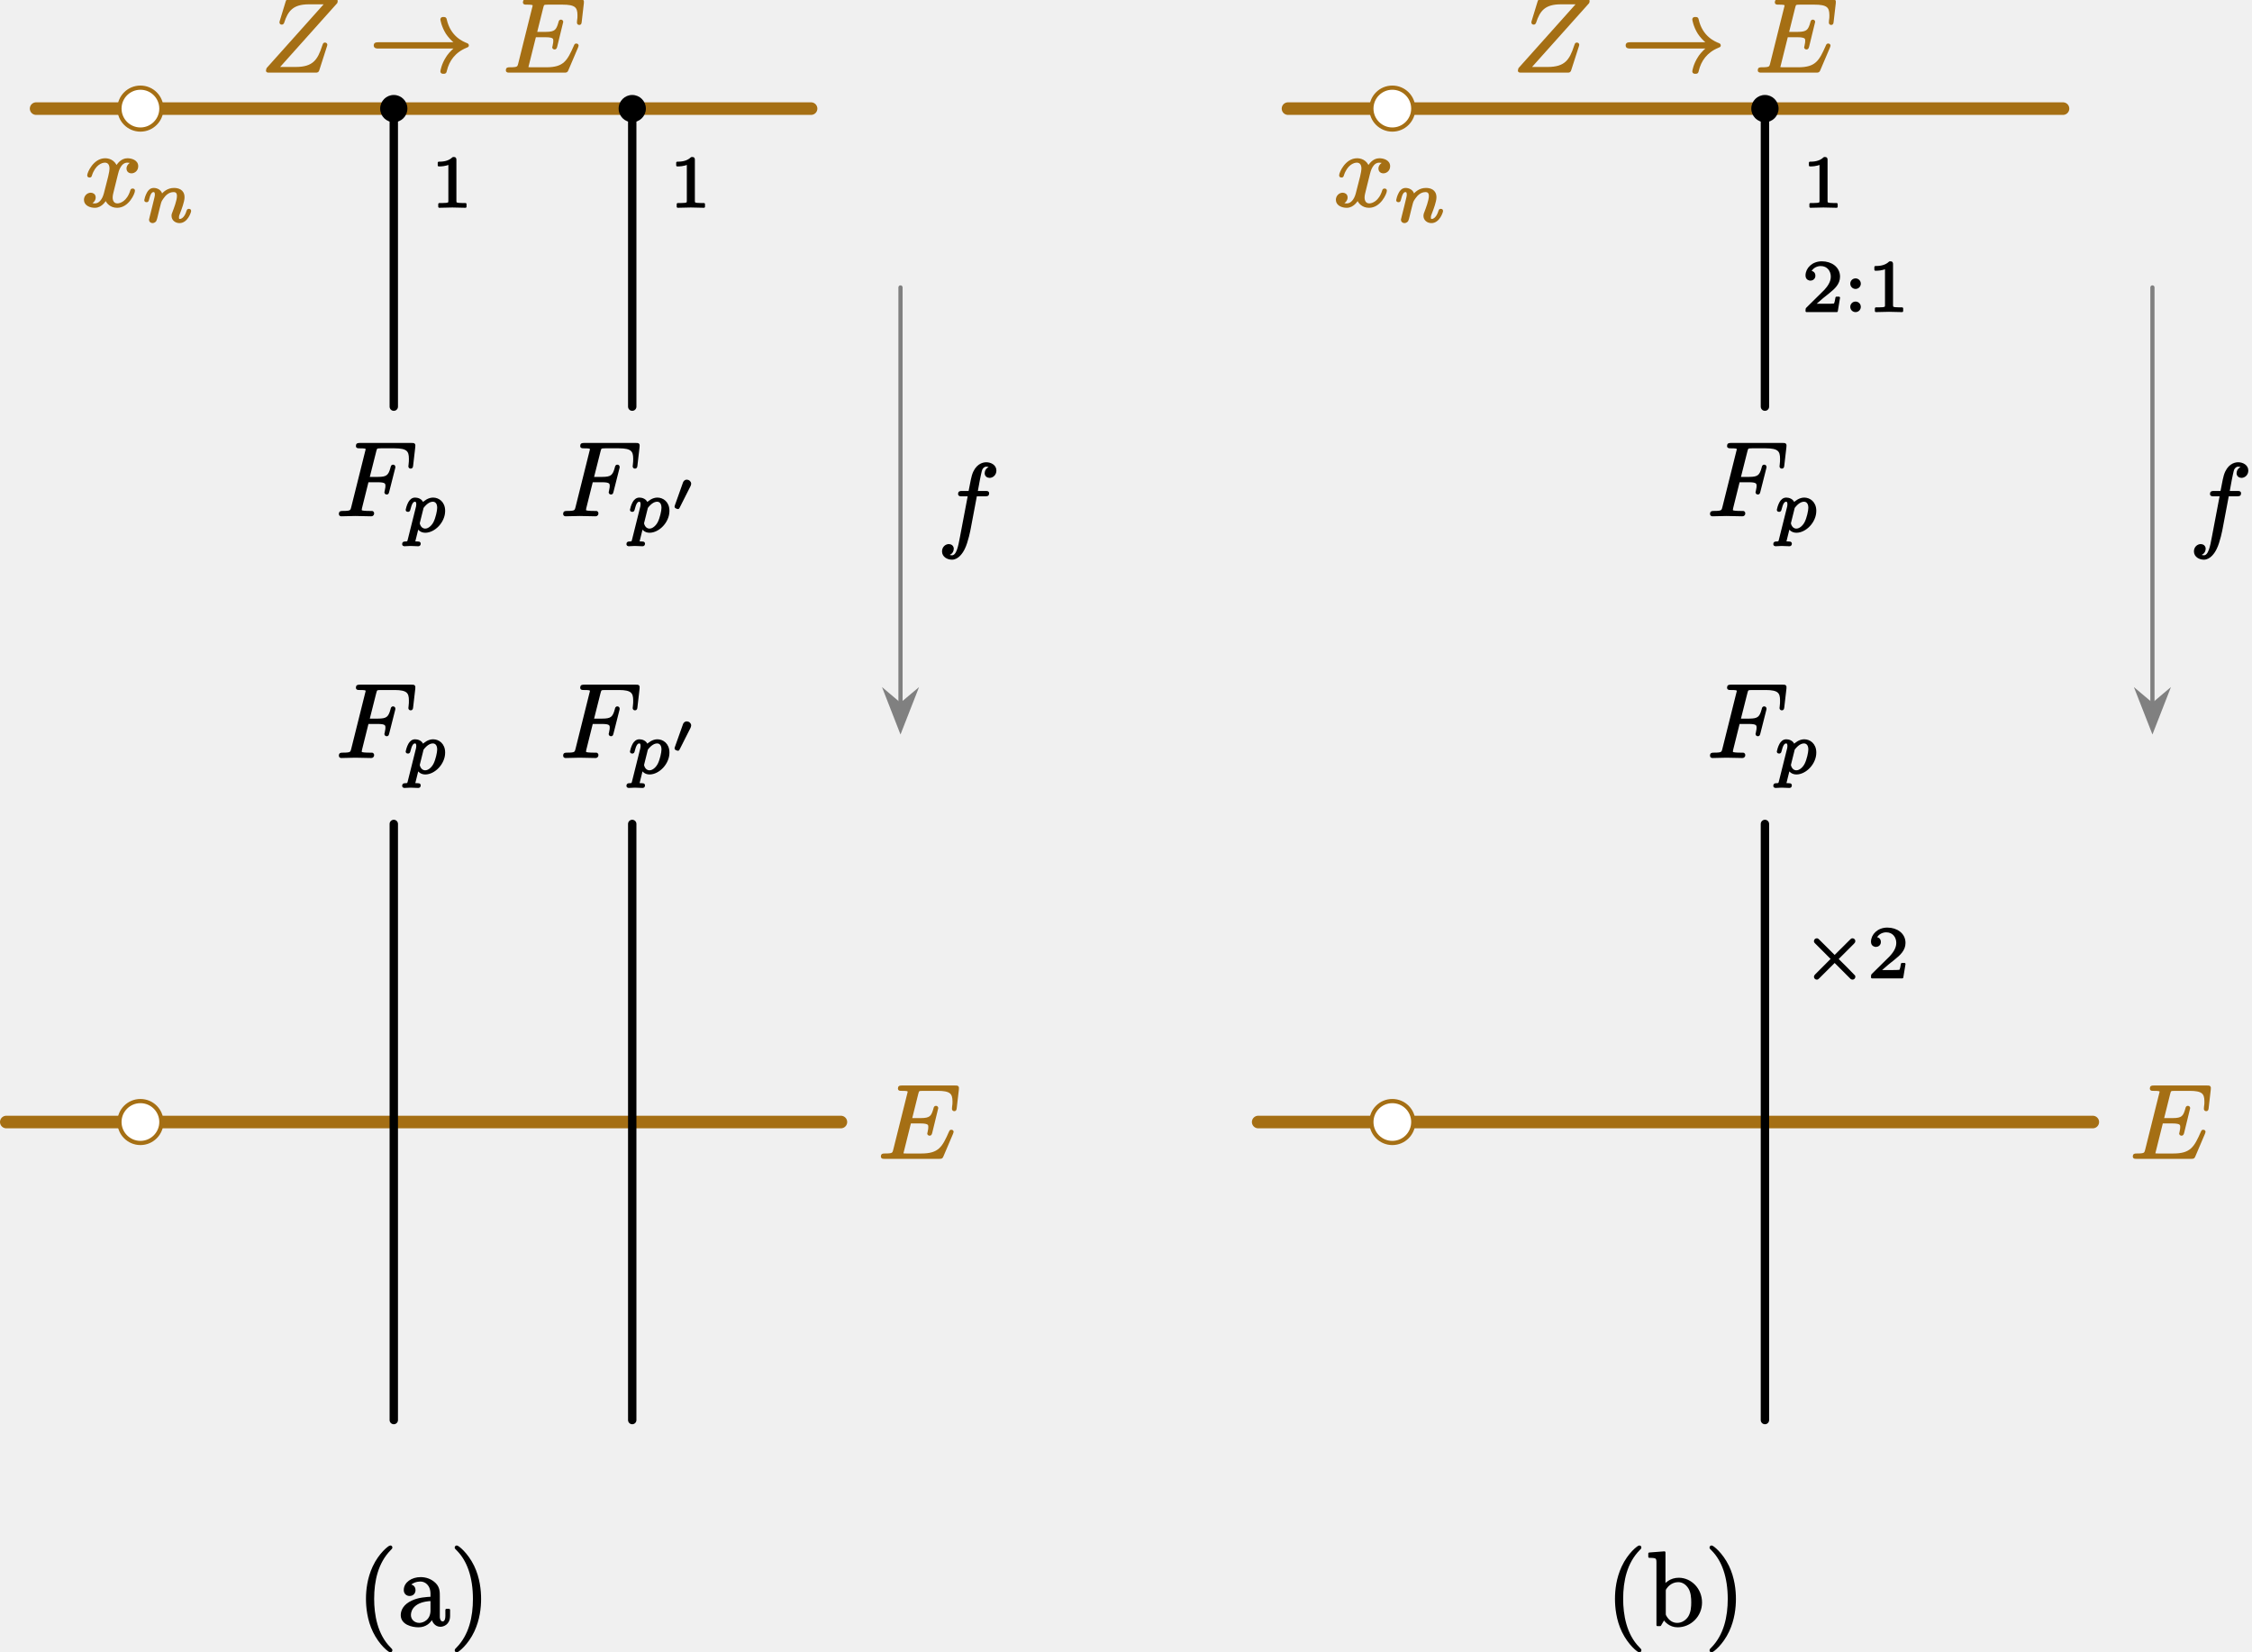
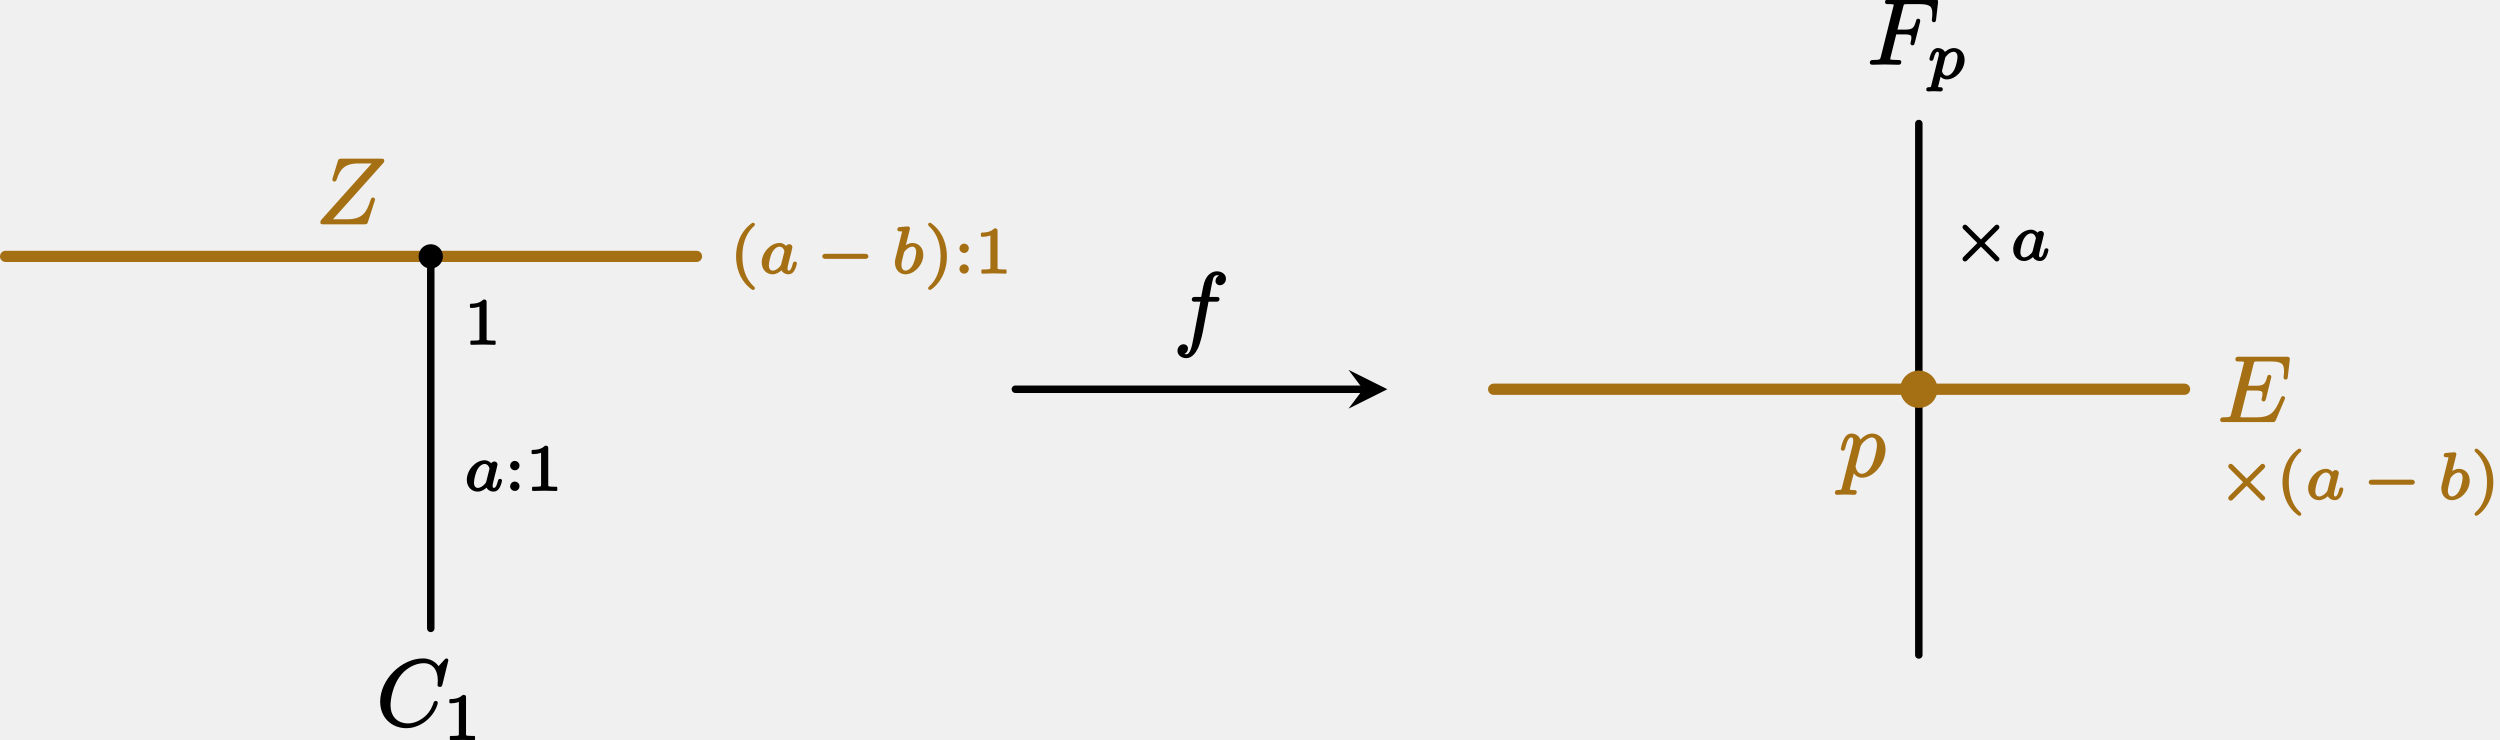
- <svg xmlns="http://www.w3.org/2000/svg" xmlns:xlink="http://www.w3.org/1999/xlink" version="1.1" width="214.164pt" height="157.043pt" viewBox="-70.008 -66.688 214.164 157.043">
+ <svg xmlns="http://www.w3.org/2000/svg" xmlns:xlink="http://www.w3.org/1999/xlink" version="1.1" width="266.695pt" height="78.859pt" viewBox="-70.008 -66.687 266.695 78.859">
  <defs>
-     <path id="g1-2" d="M4.882-3.271C4.958-3.347 4.979-3.389 4.979-3.438C4.979-3.55 4.889-3.612 4.812-3.612C4.742-3.612 4.721-3.592 4.638-3.508L3.11-1.988L1.576-3.515C1.506-3.585 1.478-3.612 1.416-3.612C1.318-3.612 1.241-3.536 1.241-3.438C1.241-3.375 1.262-3.354 1.346-3.271L2.866-1.75L1.346-.23C1.248-.133 1.241-.098 1.241-.056C1.241 .042 1.318 .119 1.416 .119C1.478 .119 1.499 .098 1.576 .021L3.11-1.506L4.7 .084C4.735 .105 4.77 .119 4.812 .119C4.889 .119 4.979 .056 4.979-.056C4.979-.112 4.965-.126 4.944-.146C4.931-.174 3.578-1.527 3.354-1.743L4.882-3.271Z" />
-     <path id="g4-110" d="M.851-.439C.823-.349 .781-.174 .781-.153C.781 0 .907 .07 1.018 .07C1.144 .07 1.255-.021 1.29-.084S1.381-.37 1.416-.516C1.451-.649 1.527-.969 1.569-1.144C1.611-1.297 1.653-1.451 1.688-1.611C1.764-1.897 1.778-1.953 1.981-2.239C2.176-2.518 2.504-2.88 3.027-2.88C3.431-2.88 3.438-2.525 3.438-2.392C3.438-1.974 3.138-1.2 3.027-.907C2.95-.711 2.922-.649 2.922-.53C2.922-.16 3.229 .07 3.585 .07C4.282 .07 4.589-.893 4.589-.997C4.589-1.088 4.498-1.088 4.477-1.088C4.38-1.088 4.373-1.046 4.345-.969C4.184-.411 3.884-.126 3.605-.126C3.459-.126 3.431-.223 3.431-.37C3.431-.53 3.466-.621 3.592-.934C3.675-1.151 3.961-1.89 3.961-2.28C3.961-2.957 3.424-3.075 3.055-3.075C2.476-3.075 2.085-2.72 1.876-2.441C1.827-2.922 1.416-3.075 1.13-3.075C.83-3.075 .669-2.859 .579-2.699C.425-2.441 .328-2.043 .328-2.008C.328-1.918 .425-1.918 .446-1.918C.544-1.918 .551-1.939 .6-2.127C.704-2.538 .837-2.88 1.109-2.88C1.29-2.88 1.339-2.727 1.339-2.538C1.339-2.406 1.276-2.148 1.227-1.96S1.109-1.485 1.074-1.332L.851-.439Z" />
-     <path id="g4-112" d="M.523 .851C.474 1.046 .46 1.102 .181 1.102C.091 1.102-.007 1.102-.007 1.248C-.007 1.325 .056 1.353 .091 1.353C.272 1.353 .502 1.325 .69 1.325C.928 1.325 1.193 1.353 1.423 1.353C1.485 1.353 1.562 1.332 1.562 1.2C1.562 1.102 1.465 1.102 1.381 1.102C1.227 1.102 1.039 1.102 1.039 1.018C1.039 .983 1.088 .802 1.116 .697C1.2 .328 1.297-.049 1.374-.342C1.458-.202 1.674 .07 2.092 .07C2.943 .07 3.884-.872 3.884-1.911C3.884-2.727 3.32-3.075 2.838-3.075C2.406-3.075 2.036-2.783 1.848-2.587C1.73-2.985 1.339-3.075 1.13-3.075C.858-3.075 .69-2.894 .579-2.706C.439-2.469 .328-2.05 .328-2.008C.328-1.918 .425-1.918 .446-1.918C.544-1.918 .551-1.939 .6-2.127C.704-2.532 .837-2.88 1.109-2.88C1.29-2.88 1.339-2.727 1.339-2.538C1.339-2.462 1.325-2.371 1.318-2.329L.523 .851ZM1.841-2.239C2.246-2.776 2.594-2.88 2.817-2.88C3.089-2.88 3.327-2.678 3.327-2.204C3.327-1.918 3.173-1.206 2.964-.802C2.79-.46 2.448-.126 2.092-.126C1.597-.126 1.471-.663 1.471-.732C1.471-.76 1.485-.809 1.492-.837L1.841-2.239Z" />
-     <path id="g5-40" d="M3.298 2.391C3.298 2.361 3.298 2.341 3.128 2.172C1.883 .917 1.564-.966 1.564-2.491C1.564-4.224 1.943-5.958 3.168-7.203C3.298-7.323 3.298-7.342 3.298-7.372C3.298-7.442 3.258-7.472 3.198-7.472C3.098-7.472 2.202-6.795 1.614-5.529C1.106-4.433 .986-3.328 .986-2.491C.986-1.714 1.096-.508 1.644 .618C2.242 1.843 3.098 2.491 3.198 2.491C3.258 2.491 3.298 2.461 3.298 2.391Z" />
-     <path id="g5-41" d="M2.879-2.491C2.879-3.268 2.77-4.473 2.222-5.599C1.624-6.824 .767-7.472 .667-7.472C.608-7.472 .568-7.432 .568-7.372C.568-7.342 .568-7.323 .757-7.143C1.733-6.157 2.301-4.573 2.301-2.491C2.301-.787 1.933 .966 .697 2.222C.568 2.341 .568 2.361 .568 2.391C.568 2.451 .608 2.491 .667 2.491C.767 2.491 1.664 1.813 2.252 .548C2.76-.548 2.879-1.654 2.879-2.491Z" />
-     <path id="g5-97" d="M3.318-.757C3.357-.359 3.626 .06 4.095 .06C4.304 .06 4.912-.08 4.912-.887V-1.445H4.663V-.887C4.663-.309 4.413-.249 4.304-.249C3.975-.249 3.935-.697 3.935-.747V-2.74C3.935-3.158 3.935-3.547 3.577-3.915C3.188-4.304 2.69-4.463 2.212-4.463C1.395-4.463 .707-3.995 .707-3.337C.707-3.039 .907-2.869 1.166-2.869C1.445-2.869 1.624-3.068 1.624-3.328C1.624-3.447 1.574-3.776 1.116-3.786C1.385-4.134 1.873-4.244 2.192-4.244C2.68-4.244 3.248-3.856 3.248-2.969V-2.6C2.74-2.57 2.042-2.54 1.415-2.242C.667-1.903 .418-1.385 .418-.946C.418-.139 1.385 .11 2.012 .11C2.67 .11 3.128-.289 3.318-.757ZM3.248-2.391V-1.395C3.248-.448 2.531-.11 2.082-.11C1.594-.11 1.186-.458 1.186-.956C1.186-1.504 1.604-2.331 3.248-2.391Z" />
-     <path id="g5-98" d="M1.714-3.756V-6.914L.279-6.804V-6.496C.976-6.496 1.056-6.426 1.056-5.938V0H1.305C1.315-.01 1.395-.149 1.664-.618C1.813-.389 2.232 .11 2.969 .11C4.154 .11 5.191-.867 5.191-2.152C5.191-3.417 4.214-4.403 3.078-4.403C2.301-4.403 1.873-3.935 1.714-3.756ZM1.743-1.136V-3.188C1.743-3.377 1.743-3.387 1.853-3.547C2.242-4.105 2.79-4.184 3.029-4.184C3.477-4.184 3.836-3.925 4.075-3.547C4.334-3.138 4.364-2.57 4.364-2.162C4.364-1.793 4.344-1.196 4.055-.747C3.846-.438 3.467-.11 2.929-.11C2.481-.11 2.122-.349 1.883-.717C1.743-.927 1.743-.956 1.743-1.136Z" />
-     <path id="g6-49" d="M2.336-4.435C2.336-4.624 2.322-4.631 2.127-4.631C1.681-4.191 1.046-4.184 .76-4.184V-3.933C.928-3.933 1.388-3.933 1.771-4.129V-.572C1.771-.342 1.771-.251 1.074-.251H.809V0C.934-.007 1.792-.028 2.05-.028C2.267-.028 3.145-.007 3.299 0V-.251H3.034C2.336-.251 2.336-.342 2.336-.572V-4.435Z" />
-     <path id="g6-50" d="M3.522-1.269H3.285C3.264-1.116 3.194-.704 3.103-.635C3.048-.593 2.511-.593 2.413-.593H1.13C1.862-1.241 2.106-1.437 2.525-1.764C3.041-2.176 3.522-2.608 3.522-3.271C3.522-4.115 2.783-4.631 1.89-4.631C1.025-4.631 .439-4.024 .439-3.382C.439-3.027 .739-2.992 .809-2.992C.976-2.992 1.179-3.11 1.179-3.361C1.179-3.487 1.13-3.731 .767-3.731C.983-4.226 1.458-4.38 1.785-4.38C2.483-4.38 2.845-3.836 2.845-3.271C2.845-2.664 2.413-2.183 2.19-1.932L.509-.272C.439-.209 .439-.195 .439 0H3.313L3.522-1.269Z" />
-     <path id="g6-58" d="M1.527-2.601C1.527-2.845 1.332-3.006 1.13-3.006C.886-3.006 .725-2.81 .725-2.608C.725-2.364 .921-2.204 1.123-2.204C1.367-2.204 1.527-2.399 1.527-2.601ZM1.527-.398C1.527-.642 1.332-.802 1.13-.802C.886-.802 .725-.607 .725-.404C.725-.16 .921 0 1.123 0C1.367 0 1.527-.195 1.527-.398Z" />
-     <path id="g0-33" d="M8.309-2.291C7.761-1.873 7.492-1.465 7.412-1.335C6.964-.648 6.884-.02 6.884-.01C6.884 .11 7.004 .11 7.083 .11C7.253 .11 7.263 .09 7.303-.09C7.532-1.066 8.12-1.903 9.245-2.361C9.365-2.401 9.395-2.421 9.395-2.491S9.335-2.59 9.315-2.6C8.877-2.77 7.671-3.268 7.293-4.941C7.263-5.061 7.253-5.091 7.083-5.091C7.004-5.091 6.884-5.091 6.884-4.971C6.884-4.951 6.974-4.324 7.392-3.656C7.592-3.357 7.88-3.009 8.309-2.69H.907C.727-2.69 .548-2.69 .548-2.491S.727-2.291 .907-2.291H8.309Z" />
-     <path id="g2-48" d="M1.793-2.316C1.798-2.321 1.843-2.416 1.843-2.491C1.843-2.67 1.684-2.785 1.534-2.785C1.33-2.785 1.275-2.63 1.25-2.555L.483-.399C.463-.339 .463-.324 .463-.319C.463-.239 .672-.189 .677-.189C.722-.189 .732-.214 .762-.274L1.793-2.316Z" />
-     <path id="g3-69" d="M7.054-2.321C7.073-2.371 7.103-2.441 7.103-2.461C7.103-2.471 7.103-2.57 6.984-2.57C6.894-2.57 6.874-2.511 6.854-2.451C6.207-.976 5.838-.309 4.134-.309H2.68C2.54-.309 2.521-.309 2.461-.319C2.361-.329 2.331-.339 2.331-.418C2.331-.448 2.331-.468 2.381-.648L3.059-3.367H4.045C4.892-3.367 4.892-3.158 4.892-2.909C4.892-2.839 4.892-2.72 4.822-2.421C4.802-2.371 4.792-2.341 4.792-2.311C4.792-2.262 4.832-2.202 4.922-2.202C5.001-2.202 5.031-2.252 5.071-2.401L5.639-4.732C5.639-4.792 5.589-4.842 5.519-4.842C5.43-4.842 5.41-4.782 5.38-4.663C5.171-3.905 4.991-3.676 4.075-3.676H3.138L3.736-6.077C3.826-6.426 3.836-6.466 4.274-6.466H5.679C6.894-6.466 7.193-6.177 7.193-5.36C7.193-5.121 7.193-5.101 7.153-4.832C7.153-4.772 7.143-4.702 7.143-4.653S7.173-4.533 7.263-4.533C7.372-4.533 7.382-4.593 7.402-4.782L7.601-6.506C7.631-6.775 7.582-6.775 7.333-6.775H2.301C2.102-6.775 2.002-6.775 2.002-6.575C2.002-6.466 2.092-6.466 2.281-6.466C2.65-6.466 2.929-6.466 2.929-6.286C2.929-6.247 2.929-6.227 2.879-6.047L1.564-.777C1.465-.389 1.445-.309 .658-.309C.488-.309 .379-.309 .379-.12C.379 0 .468 0 .658 0H5.828C6.057 0 6.067-.01 6.137-.169L7.054-2.321Z" />
-     <path id="g3-70" d="M3.019-3.238H3.985C4.732-3.238 4.812-3.078 4.812-2.79C4.812-2.72 4.812-2.6 4.742-2.301C4.722-2.252 4.712-2.212 4.712-2.192C4.712-2.112 4.772-2.072 4.832-2.072C4.932-2.072 4.932-2.102 4.981-2.281L5.529-4.443C5.559-4.553 5.559-4.573 5.559-4.603C5.559-4.623 5.539-4.712 5.44-4.712S5.33-4.663 5.29-4.503C5.081-3.726 4.852-3.547 4.005-3.547H3.098L3.736-6.077C3.826-6.426 3.836-6.466 4.274-6.466H5.589C6.814-6.466 7.044-6.137 7.044-5.37C7.044-5.141 7.044-5.101 7.014-4.832C6.994-4.702 6.994-4.682 6.994-4.653C6.994-4.603 7.024-4.533 7.113-4.533C7.223-4.533 7.233-4.593 7.253-4.782L7.452-6.506C7.482-6.775 7.432-6.775 7.183-6.775H2.301C2.102-6.775 2.002-6.775 2.002-6.575C2.002-6.466 2.092-6.466 2.281-6.466C2.65-6.466 2.929-6.466 2.929-6.286C2.929-6.247 2.929-6.227 2.879-6.047L1.564-.777C1.465-.389 1.445-.309 .658-.309C.488-.309 .379-.309 .379-.12C.379 0 .498 0 .528 0C.817 0 1.554-.03 1.843-.03C2.172-.03 2.999 0 3.328 0C3.417 0 3.537 0 3.537-.189C3.537-.269 3.477-.289 3.477-.299C3.447-.309 3.427-.309 3.198-.309C2.979-.309 2.929-.309 2.68-.329C2.391-.359 2.361-.399 2.361-.528C2.361-.548 2.361-.608 2.401-.757L3.019-3.238Z" />
-     <path id="g3-90" d="M7.173-6.565C7.183-6.605 7.203-6.655 7.203-6.715C7.203-6.804 7.153-6.804 6.954-6.804H2.75C2.511-6.804 2.501-6.795 2.441-6.605L1.893-4.812C1.873-4.762 1.863-4.692 1.863-4.672C1.863-4.663 1.863-4.563 1.983-4.563C2.072-4.563 2.092-4.633 2.112-4.663C2.491-5.838 3.009-6.496 4.563-6.496H6.187L.618-.269C.618-.259 .578-.12 .578-.09C.578 0 .648 0 .827 0H5.161C5.4 0 5.41-.01 5.469-.199L6.177-2.401C6.187-2.441 6.217-2.511 6.217-2.55C6.217-2.6 6.177-2.66 6.087-2.66S5.988-2.62 5.918-2.411C5.479-1.056 5.001-.339 3.308-.339H1.604L7.173-6.565Z" />
-     <path id="g3-102" d="M3.656-3.985H4.513C4.712-3.985 4.812-3.985 4.812-4.184C4.812-4.294 4.712-4.294 4.543-4.294H3.716L3.925-5.43C3.965-5.639 4.105-6.346 4.164-6.466C4.254-6.655 4.423-6.804 4.633-6.804C4.672-6.804 4.932-6.804 5.121-6.625C4.682-6.585 4.583-6.237 4.583-6.087C4.583-5.858 4.762-5.738 4.951-5.738C5.21-5.738 5.499-5.958 5.499-6.336C5.499-6.795 5.041-7.024 4.633-7.024C4.294-7.024 3.666-6.844 3.367-5.858C3.308-5.649 3.278-5.549 3.039-4.294H2.351C2.162-4.294 2.052-4.294 2.052-4.105C2.052-3.985 2.142-3.985 2.331-3.985H2.989L2.242-.05C2.062 .917 1.893 1.823 1.375 1.823C1.335 1.823 1.086 1.823 .897 1.644C1.355 1.614 1.445 1.255 1.445 1.106C1.445 .877 1.265 .757 1.076 .757C.817 .757 .528 .976 .528 1.355C.528 1.803 .966 2.042 1.375 2.042C1.923 2.042 2.321 1.455 2.501 1.076C2.819 .448 3.049-.757 3.059-.827L3.656-3.985Z" />
-     <path id="g3-120" d="M3.328-3.009C3.387-3.268 3.616-4.184 4.314-4.184C4.364-4.184 4.603-4.184 4.812-4.055C4.533-4.005 4.334-3.756 4.334-3.517C4.334-3.357 4.443-3.168 4.712-3.168C4.932-3.168 5.25-3.347 5.25-3.746C5.25-4.264 4.663-4.403 4.324-4.403C3.746-4.403 3.397-3.875 3.278-3.646C3.029-4.304 2.491-4.403 2.202-4.403C1.166-4.403 .598-3.118 .598-2.869C.598-2.77 .697-2.77 .717-2.77C.797-2.77 .827-2.79 .847-2.879C1.186-3.935 1.843-4.184 2.182-4.184C2.371-4.184 2.72-4.095 2.72-3.517C2.72-3.208 2.55-2.54 2.182-1.146C2.022-.528 1.674-.11 1.235-.11C1.176-.11 .946-.11 .737-.239C.986-.289 1.205-.498 1.205-.777C1.205-1.046 .986-1.126 .837-1.126C.538-1.126 .289-.867 .289-.548C.289-.09 .787 .11 1.225 .11C1.883 .11 2.242-.588 2.271-.648C2.391-.279 2.75 .11 3.347 .11C4.374 .11 4.941-1.176 4.941-1.425C4.941-1.524 4.852-1.524 4.822-1.524C4.732-1.524 4.712-1.484 4.692-1.415C4.364-.349 3.686-.11 3.367-.11C2.979-.11 2.819-.428 2.819-.767C2.819-.986 2.879-1.205 2.989-1.644L3.328-3.009Z" />
+     <path id="g0-0" d="M5.189-1.576C5.3-1.576 5.467-1.576 5.467-1.743C5.467-1.918 5.307-1.918 5.189-1.918H1.032C.921-1.918 .753-1.918 .753-1.75C.753-1.576 .914-1.576 1.032-1.576H5.189Z" />
+     <path id="g0-2" d="M4.882-3.271C4.958-3.347 4.979-3.389 4.979-3.438C4.979-3.55 4.889-3.612 4.812-3.612C4.742-3.612 4.721-3.592 4.638-3.508L3.11-1.988L1.576-3.515C1.506-3.585 1.478-3.612 1.416-3.612C1.318-3.612 1.241-3.536 1.241-3.438C1.241-3.375 1.262-3.354 1.346-3.271L2.866-1.75L1.346-.23C1.248-.133 1.241-.098 1.241-.056C1.241 .042 1.318 .119 1.416 .119C1.478 .119 1.499 .098 1.576 .021L3.11-1.506L4.7 .084C4.735 .105 4.77 .119 4.812 .119C4.889 .119 4.979 .056 4.979-.056C4.979-.112 4.965-.126 4.944-.146C4.931-.174 3.578-1.527 3.354-1.743L4.882-3.271Z" />
+     <path id="g2-97" d="M2.943-2.664C2.797-2.894 2.559-3.075 2.225-3.075C1.332-3.075 .425-2.092 .425-1.088C.425-.411 .879 .07 1.478 .07C1.855 .07 2.19-.146 2.469-.418C2.601 0 3.006 .07 3.187 .07C3.438 .07 3.612-.084 3.738-.3C3.891-.572 3.982-.969 3.982-.997C3.982-1.088 3.891-1.088 3.87-1.088C3.773-1.088 3.766-1.06 3.717-.872C3.633-.537 3.501-.126 3.208-.126C3.027-.126 2.978-.279 2.978-.467C2.978-.586 3.034-.837 3.082-1.018C3.131-1.206 3.201-1.492 3.236-1.646L3.375-2.176C3.417-2.357 3.501-2.685 3.501-2.72C3.501-2.873 3.375-2.943 3.264-2.943C3.145-2.943 2.985-2.859 2.943-2.664ZM2.497-.872C2.448-.676 2.294-.537 2.141-.404C2.078-.349 1.799-.126 1.499-.126C1.241-.126 .99-.307 .99-.802C.99-1.172 1.193-1.939 1.353-2.218C1.674-2.776 2.029-2.88 2.225-2.88C2.713-2.88 2.845-2.35 2.845-2.273C2.845-2.246 2.831-2.197 2.824-2.176L2.497-.872Z" />
+     <path id="g2-98" d="M1.841-4.631C1.848-4.645 1.869-4.735 1.869-4.742C1.869-4.777 1.841-4.84 1.757-4.84C1.618-4.84 1.039-4.784 .865-4.77C.809-4.763 .711-4.756 .711-4.61C.711-4.512 .809-4.512 .893-4.512C1.227-4.512 1.227-4.463 1.227-4.407C1.227-4.359 1.158-4.08 1.116-3.919L.955-3.278C.893-3.041 .509-1.513 .495-1.423C.46-1.255 .46-1.165 .46-1.081C.46-.377 .907 .07 1.485 .07C2.357 .07 3.285-.879 3.285-1.911C3.285-2.727 2.72-3.075 2.239-3.075C1.876-3.075 1.569-2.873 1.36-2.692L1.841-4.631ZM1.492-.126C1.151-.126 .955-.425 .955-.837C.955-1.095 1.018-1.332 1.213-2.12C1.255-2.253 1.255-2.267 1.388-2.42C1.653-2.727 1.967-2.88 2.218-2.88C2.49-2.88 2.727-2.678 2.727-2.204C2.727-1.918 2.573-1.206 2.364-.802C2.197-.46 1.848-.126 1.492-.126Z" />
+     <path id="g2-112" d="M.523 .851C.474 1.046 .46 1.102 .181 1.102C.091 1.102-.007 1.102-.007 1.248C-.007 1.325 .056 1.353 .091 1.353C.272 1.353 .502 1.325 .69 1.325C.928 1.325 1.193 1.353 1.423 1.353C1.485 1.353 1.562 1.332 1.562 1.2C1.562 1.102 1.465 1.102 1.381 1.102C1.227 1.102 1.039 1.102 1.039 1.018C1.039 .983 1.088 .802 1.116 .697C1.2 .328 1.297-.049 1.374-.342C1.458-.202 1.674 .07 2.092 .07C2.943 .07 3.884-.872 3.884-1.911C3.884-2.727 3.32-3.075 2.838-3.075C2.406-3.075 2.036-2.783 1.848-2.587C1.73-2.985 1.339-3.075 1.13-3.075C.858-3.075 .69-2.894 .579-2.706C.439-2.469 .328-2.05 .328-2.008C.328-1.918 .425-1.918 .446-1.918C.544-1.918 .551-1.939 .6-2.127C.704-2.532 .837-2.88 1.109-2.88C1.29-2.88 1.339-2.727 1.339-2.538C1.339-2.462 1.325-2.371 1.318-2.329L.523 .851ZM1.841-2.239C2.246-2.776 2.594-2.88 2.817-2.88C3.089-2.88 3.327-2.678 3.327-2.204C3.327-1.918 3.173-1.206 2.964-.802C2.79-.46 2.448-.126 2.092-.126C1.597-.126 1.471-.663 1.471-.732C1.471-.76 1.485-.809 1.492-.837L1.841-2.239Z" />
+     <path id="g3-40" d="M2.476-5.23C1.151-4.296 .802-2.817 .802-1.75C.802-.767 1.095 .76 2.476 1.736C2.532 1.736 2.615 1.736 2.615 1.653C2.615 1.611 2.594 1.597 2.545 1.548C1.618 .711 1.276-.474 1.276-1.743C1.276-3.626 1.995-4.547 2.566-5.063C2.594-5.091 2.615-5.112 2.615-5.147C2.615-5.23 2.532-5.23 2.476-5.23Z" />
+     <path id="g3-41" d="M.628-5.23C.579-5.23 .495-5.23 .495-5.147C.495-5.112 .516-5.091 .558-5.042C1.158-4.491 1.827-3.55 1.827-1.75C1.827-.293 1.374 .809 .621 1.492C.502 1.611 .495 1.618 .495 1.653S.516 1.736 .586 1.736C.669 1.736 1.332 1.276 1.792 .404C2.099-.174 2.301-.928 2.301-1.743C2.301-2.727 2.008-4.254 .628-5.23Z" />
+     <path id="g3-49" d="M2.336-4.435C2.336-4.624 2.322-4.631 2.127-4.631C1.681-4.191 1.046-4.184 .76-4.184V-3.933C.928-3.933 1.388-3.933 1.771-4.129V-.572C1.771-.342 1.771-.251 1.074-.251H.809V0C.934-.007 1.792-.028 2.05-.028C2.267-.028 3.145-.007 3.299 0V-.251H3.034C2.336-.251 2.336-.342 2.336-.572V-4.435Z" />
+     <path id="g3-58" d="M1.527-2.601C1.527-2.845 1.332-3.006 1.13-3.006C.886-3.006 .725-2.81 .725-2.608C.725-2.364 .921-2.204 1.123-2.204C1.367-2.204 1.527-2.399 1.527-2.601ZM1.527-.398C1.527-.642 1.332-.802 1.13-.802C.886-.802 .725-.607 .725-.404C.725-.16 .921 0 1.123 0C1.367 0 1.527-.195 1.527-.398Z" />
+     <path id="g1-67" d="M7.572-6.924C7.572-6.954 7.552-7.024 7.462-7.024C7.432-7.024 7.422-7.014 7.313-6.904L6.615-6.137C6.526-6.276 6.067-7.024 4.961-7.024C2.74-7.024 .498-4.822 .498-2.511C.498-.867 1.674 .219 3.198 .219C4.065 .219 4.822-.179 5.35-.638C6.276-1.455 6.446-2.361 6.446-2.391C6.446-2.491 6.346-2.491 6.326-2.491C6.267-2.491 6.217-2.471 6.197-2.391C6.107-2.102 5.878-1.395 5.191-.817C4.503-.259 3.875-.09 3.357-.09C2.461-.09 1.405-.608 1.405-2.162C1.405-2.73 1.614-4.344 2.61-5.509C3.218-6.217 4.154-6.715 5.041-6.715C6.057-6.715 6.645-5.948 6.645-4.792C6.645-4.394 6.615-4.384 6.615-4.284S6.725-4.184 6.765-4.184C6.894-4.184 6.894-4.204 6.944-4.384L7.572-6.924Z" />
+     <path id="g1-69" d="M7.054-2.321C7.073-2.371 7.103-2.441 7.103-2.461C7.103-2.471 7.103-2.57 6.984-2.57C6.894-2.57 6.874-2.511 6.854-2.451C6.207-.976 5.838-.309 4.134-.309H2.68C2.54-.309 2.521-.309 2.461-.319C2.361-.329 2.331-.339 2.331-.418C2.331-.448 2.331-.468 2.381-.648L3.059-3.367H4.045C4.892-3.367 4.892-3.158 4.892-2.909C4.892-2.839 4.892-2.72 4.822-2.421C4.802-2.371 4.792-2.341 4.792-2.311C4.792-2.262 4.832-2.202 4.922-2.202C5.001-2.202 5.031-2.252 5.071-2.401L5.639-4.732C5.639-4.792 5.589-4.842 5.519-4.842C5.43-4.842 5.41-4.782 5.38-4.663C5.171-3.905 4.991-3.676 4.075-3.676H3.138L3.736-6.077C3.826-6.426 3.836-6.466 4.274-6.466H5.679C6.894-6.466 7.193-6.177 7.193-5.36C7.193-5.121 7.193-5.101 7.153-4.832C7.153-4.772 7.143-4.702 7.143-4.653S7.173-4.533 7.263-4.533C7.372-4.533 7.382-4.593 7.402-4.782L7.601-6.506C7.631-6.775 7.582-6.775 7.333-6.775H2.301C2.102-6.775 2.002-6.775 2.002-6.575C2.002-6.466 2.092-6.466 2.281-6.466C2.65-6.466 2.929-6.466 2.929-6.286C2.929-6.247 2.929-6.227 2.879-6.047L1.564-.777C1.465-.389 1.445-.309 .658-.309C.488-.309 .379-.309 .379-.12C.379 0 .468 0 .658 0H5.828C6.057 0 6.067-.01 6.137-.169L7.054-2.321Z" />
+     <path id="g1-70" d="M3.019-3.238H3.985C4.732-3.238 4.812-3.078 4.812-2.79C4.812-2.72 4.812-2.6 4.742-2.301C4.722-2.252 4.712-2.212 4.712-2.192C4.712-2.112 4.772-2.072 4.832-2.072C4.932-2.072 4.932-2.102 4.981-2.281L5.529-4.443C5.559-4.553 5.559-4.573 5.559-4.603C5.559-4.623 5.539-4.712 5.44-4.712S5.33-4.663 5.29-4.503C5.081-3.726 4.852-3.547 4.005-3.547H3.098L3.736-6.077C3.826-6.426 3.836-6.466 4.274-6.466H5.589C6.814-6.466 7.044-6.137 7.044-5.37C7.044-5.141 7.044-5.101 7.014-4.832C6.994-4.702 6.994-4.682 6.994-4.653C6.994-4.603 7.024-4.533 7.113-4.533C7.223-4.533 7.233-4.593 7.253-4.782L7.452-6.506C7.482-6.775 7.432-6.775 7.183-6.775H2.301C2.102-6.775 2.002-6.775 2.002-6.575C2.002-6.466 2.092-6.466 2.281-6.466C2.65-6.466 2.929-6.466 2.929-6.286C2.929-6.247 2.929-6.227 2.879-6.047L1.564-.777C1.465-.389 1.445-.309 .658-.309C.488-.309 .379-.309 .379-.12C.379 0 .498 0 .528 0C.817 0 1.554-.03 1.843-.03C2.172-.03 2.999 0 3.328 0C3.417 0 3.537 0 3.537-.189C3.537-.269 3.477-.289 3.477-.299C3.447-.309 3.427-.309 3.198-.309C2.979-.309 2.929-.309 2.68-.329C2.391-.359 2.361-.399 2.361-.528C2.361-.548 2.361-.608 2.401-.757L3.019-3.238Z" />
+     <path id="g1-90" d="M7.173-6.565C7.183-6.605 7.203-6.655 7.203-6.715C7.203-6.804 7.153-6.804 6.954-6.804H2.75C2.511-6.804 2.501-6.795 2.441-6.605L1.893-4.812C1.873-4.762 1.863-4.692 1.863-4.672C1.863-4.663 1.863-4.563 1.983-4.563C2.072-4.563 2.092-4.633 2.112-4.663C2.491-5.838 3.009-6.496 4.563-6.496H6.187L.618-.269C.618-.259 .578-.12 .578-.09C.578 0 .648 0 .827 0H5.161C5.4 0 5.41-.01 5.469-.199L6.177-2.401C6.187-2.441 6.217-2.511 6.217-2.55C6.217-2.6 6.177-2.66 6.087-2.66S5.988-2.62 5.918-2.411C5.479-1.056 5.001-.339 3.308-.339H1.604L7.173-6.565Z" />
+     <path id="g1-102" d="M3.656-3.985H4.513C4.712-3.985 4.812-3.985 4.812-4.184C4.812-4.294 4.712-4.294 4.543-4.294H3.716L3.925-5.43C3.965-5.639 4.105-6.346 4.164-6.466C4.254-6.655 4.423-6.804 4.633-6.804C4.672-6.804 4.932-6.804 5.121-6.625C4.682-6.585 4.583-6.237 4.583-6.087C4.583-5.858 4.762-5.738 4.951-5.738C5.21-5.738 5.499-5.958 5.499-6.336C5.499-6.795 5.041-7.024 4.633-7.024C4.294-7.024 3.666-6.844 3.367-5.858C3.308-5.649 3.278-5.549 3.039-4.294H2.351C2.162-4.294 2.052-4.294 2.052-4.105C2.052-3.985 2.142-3.985 2.331-3.985H2.989L2.242-.05C2.062 .917 1.893 1.823 1.375 1.823C1.335 1.823 1.086 1.823 .897 1.644C1.355 1.614 1.445 1.255 1.445 1.106C1.445 .877 1.265 .757 1.076 .757C.817 .757 .528 .976 .528 1.355C.528 1.803 .966 2.042 1.375 2.042C1.923 2.042 2.321 1.455 2.501 1.076C2.819 .448 3.049-.757 3.059-.827L3.656-3.985Z" />
+     <path id="g1-112" d="M.448 1.215C.369 1.554 .349 1.624-.09 1.624C-.209 1.624-.319 1.624-.319 1.813C-.319 1.893-.269 1.933-.189 1.933C.08 1.933 .369 1.903 .648 1.903C.976 1.903 1.315 1.933 1.634 1.933C1.684 1.933 1.813 1.933 1.813 1.733C1.813 1.624 1.714 1.624 1.574 1.624C1.076 1.624 1.076 1.554 1.076 1.465C1.076 1.345 1.494-.279 1.564-.528C1.694-.239 1.973 .11 2.481 .11C3.636 .11 4.882-1.345 4.882-2.809C4.882-3.746 4.314-4.403 3.557-4.403C3.059-4.403 2.58-4.045 2.252-3.656C2.152-4.194 1.724-4.403 1.355-4.403C.897-4.403 .707-4.015 .618-3.836C.438-3.497 .309-2.899 .309-2.869C.309-2.77 .408-2.77 .428-2.77C.528-2.77 .538-2.78 .598-2.999C.767-3.706 .966-4.184 1.325-4.184C1.494-4.184 1.634-4.105 1.634-3.726C1.634-3.497 1.604-3.387 1.564-3.218L.448 1.215ZM2.202-3.108C2.271-3.377 2.54-3.656 2.72-3.806C3.068-4.115 3.357-4.184 3.527-4.184C3.925-4.184 4.164-3.836 4.164-3.248S3.836-1.514 3.656-1.136C3.318-.438 2.839-.11 2.471-.11C1.813-.11 1.684-.936 1.684-.996C1.684-1.016 1.684-1.036 1.714-1.156L2.202-3.108Z" />
  </defs>
  <g id="page1">
-     <path d="M-66.574-56.359H7.125" stroke="#a56f14" fill="none" stroke-width="1.196" stroke-linecap="round" stroke-linejoin="round" />
-     <g fill="#a56f14" transform="matrix(1 0 0 1 -15.4699 -99.8988)">
-       <use stroke="#a56f14" stroke-width="0.20" stroke-linejoin="round" x="-29.725" y="40.018" xlink:href="#g3-90" />
-       <use stroke="#a56f14" stroke-width="0.20" stroke-linejoin="round" x="-19.444" y="40.018" xlink:href="#g0-33" />
-       <use stroke="#a56f14" stroke-width="0.20" stroke-linejoin="round" x="-6.714" y="40.018" xlink:href="#g3-69" />
+     <path d="M-69.41-39.336H4.293" stroke="#a56f14" fill="none" stroke-width="1.196" stroke-linecap="round" stroke-linejoin="round" />
+     <g fill="#a56f14" transform="matrix(1 0 0 1 -3.7568 -17.6932)">
+       <use stroke="#a56f14" stroke-width="0.20" stroke-linejoin="round" x="-32.559" y="-25.163" xlink:href="#g1-90" />
    </g>
-     <path d="M-32.559-56.359V-28.016" stroke="#000" fill="none" stroke-width=".797" stroke-miterlimit="10" stroke-linecap="round" stroke-linejoin="round" />
-     <path d="M-31.266-56.359C-31.266-57.074-31.844-57.656-32.559-57.656C-33.273-57.656-33.855-57.074-33.855-56.359C-33.855-55.645-33.273-55.066-32.559-55.066C-31.844-55.066-31.266-55.645-31.266-56.359Z" />
-     <g transform="matrix(1 0 0 1 .685 -87.0451)">
-       <use stroke="#000" stroke-width="0.20" stroke-linejoin="round" x="-29.725" y="40.018" xlink:href="#g6-49" />
+     <g fill="#a56f14" transform="matrix(1 0 0 1 40.37074 -12.4299)">
+       <use stroke="#a56f14" stroke-width="0.20" stroke-linejoin="round" x="-32.559" y="-25.163" xlink:href="#g3-40" />
+       <use stroke="#a56f14" stroke-width="0.20" stroke-linejoin="round" x="-29.446" y="-25.163" xlink:href="#g2-97" />
+       <use stroke="#a56f14" stroke-width="0.20" stroke-linejoin="round" x="-23.31" y="-25.163" xlink:href="#g0-0" />
+       <use stroke="#a56f14" stroke-width="0.20" stroke-linejoin="round" x="-15.269" y="-25.163" xlink:href="#g2-98" />
+       <use stroke="#a56f14" stroke-width="0.20" stroke-linejoin="round" x="-11.766" y="-25.163" xlink:href="#g3-41" />
+       <use stroke="#a56f14" stroke-width="0.20" stroke-linejoin="round" x="-8.653" y="-25.163" xlink:href="#g3-58" />
+       <use stroke="#a56f14" stroke-width="0.20" stroke-linejoin="round" x="-6.397" y="-25.163" xlink:href="#g3-49" />
    </g>
-     <g transform="matrix(1 0 0 1 -8.3407 -57.7045)">
-       <use stroke="#000" stroke-width="0.20" stroke-linejoin="round" x="-29.725" y="40.018" xlink:href="#g3-70" />
-       <use stroke="#000" stroke-width="0.20" stroke-linejoin="round" x="-23.318" y="41.513" xlink:href="#g4-112" />
+     <path d="M-24.055-39.336V.348" stroke="#000" fill="none" stroke-width=".797" stroke-miterlimit="10" stroke-linecap="round" stroke-linejoin="round" />
+     <path d="M-22.762-39.336C-22.762-40.051-23.34-40.633-24.055-40.633C-24.77-40.633-25.352-40.051-25.352-39.336C-25.352-38.621-24.77-38.039-24.055-38.039C-23.34-38.039-22.762-38.621-22.762-39.336Z" />
+     <g transform="matrix(1 0 0 1 12.0239 -4.8395)">
+       <use stroke="#000" stroke-width="0.20" stroke-linejoin="round" x="-32.559" y="-25.163" xlink:href="#g3-49" />
    </g>
-     <path d="M-9.883-56.359V-28.016" stroke="#000" fill="none" stroke-width=".797" stroke-miterlimit="10" stroke-linecap="round" stroke-linejoin="round" />
-     <path d="M-8.586-56.359C-8.586-57.074-9.168-57.656-9.883-57.656C-10.598-57.656-11.176-57.074-11.176-56.359C-11.176-55.645-10.598-55.066-9.883-55.066C-9.168-55.066-8.586-55.645-8.586-56.359Z" />
-     <g transform="matrix(1 0 0 1 23.36249 -87.0451)">
-       <use stroke="#000" stroke-width="0.20" stroke-linejoin="round" x="-29.725" y="40.018" xlink:href="#g6-49" />
+     <g transform="matrix(1 0 0 1 12.0239 10.7513)">
+       <use stroke="#000" stroke-width="0.20" stroke-linejoin="round" x="-32.559" y="-25.163" xlink:href="#g2-97" />
+       <use stroke="#000" stroke-width="0.20" stroke-linejoin="round" x="-28.238" y="-25.163" xlink:href="#g3-58" />
+       <use stroke="#000" stroke-width="0.20" stroke-linejoin="round" x="-25.982" y="-25.163" xlink:href="#g3-49" />
    </g>
-     <g transform="matrix(1 0 0 1 12.9894 -57.7045)">
-       <use stroke="#000" stroke-width="0.20" stroke-linejoin="round" x="-29.725" y="40.018" xlink:href="#g3-70" />
-       <use stroke="#000" stroke-width="0.20" stroke-linejoin="round" x="-23.318" y="41.513" xlink:href="#g4-112" />
-       <use stroke="#000" stroke-width="0.20" stroke-linejoin="round" x="-19.211" y="39.52" xlink:href="#g2-48" />
+     <g transform="matrix(1 0 0 1 2.7091 35.8396)">
+       <use stroke="#000" stroke-width="0.20" stroke-linejoin="round" x="-32.559" y="-25.163" xlink:href="#g1-67" />
+       <use stroke="#000" stroke-width="0.20" stroke-linejoin="round" x="-25.439" y="-23.668" xlink:href="#g3-49" />
    </g>
-     <path d="M-54.66-56.359C-54.66-57.461-55.555-58.352-56.652-58.352C-57.754-58.352-58.648-57.461-58.648-56.359C-58.648-55.262-57.754-54.367-56.652-54.367C-55.555-54.367-54.66-55.262-54.66-56.359Z" fill="#fff" />
-     <path d="M-54.66-56.359C-54.66-57.461-55.555-58.352-56.652-58.352C-57.754-58.352-58.648-57.461-58.648-56.359C-58.648-55.262-57.754-54.367-56.652-54.367C-55.555-54.367-54.66-55.262-54.66-56.359Z" stroke="#a56f14" fill="none" stroke-width=".399" stroke-miterlimit="10" stroke-linecap="round" stroke-linejoin="round" />
-     <g fill="#a56f14" transform="matrix(1 0 0 1 -32.4879 -87.1526)">
-       <use stroke="#a56f14" stroke-width="0.20" stroke-linejoin="round" x="-29.725" y="40.018" xlink:href="#g3-120" />
-       <use stroke="#a56f14" stroke-width="0.20" stroke-linejoin="round" x="-24.031" y="41.513" xlink:href="#g4-110" />
+     <path d="M38.309-25.164H75.403" stroke="#000" fill="none" stroke-width=".797" stroke-miterlimit="10" stroke-linecap="round" stroke-linejoin="round" />
+     <path d="M77.992-25.164L73.848-27.234L75.402-25.164L73.848-23.09" />
+     <g transform="matrix(1 0 0 1 87.7347 -5.457)">
+       <use stroke="#000" stroke-width="0.20" stroke-linejoin="round" x="-32.559" y="-25.163" xlink:href="#g1-102" />
    </g>
-     <path d="M15.629-39.352V.301" stroke="#808080" fill="none" stroke-width=".399" stroke-miterlimit="10" stroke-linecap="round" stroke-linejoin="round" />
-     <path d="M15.629 2.617L16.922-.687L15.629 .402L14.34-.687Z" fill="#808080" />
-     <path d="M15.629 2.617L16.922-.687L15.629 .402L14.34-.687Z" stroke="#808080" fill="none" stroke-width=".399" stroke-miterlimit="10" stroke-linecap="round" />
-     <g transform="matrix(1 0 0 1 48.8749 -55.6203)">
-       <use stroke="#000" stroke-width="0.20" stroke-linejoin="round" x="-29.725" y="40.018" xlink:href="#g3-102" />
+     <path d="M89.332-25.164H163.035" stroke="#a56f14" fill="none" stroke-width="1.196" stroke-miterlimit="10" stroke-linecap="round" stroke-linejoin="round" />
+     <g fill="#a56f14" transform="matrix(1 0 0 1 199.1133 3.4039)">
+       <use stroke="#a56f14" stroke-width="0.20" stroke-linejoin="round" x="-32.559" y="-25.163" xlink:href="#g1-69" />
    </g>
-     <path d="M-69.41 40.02H9.961" stroke="#a56f14" fill="none" stroke-width="1.196" stroke-miterlimit="10" stroke-linecap="round" stroke-linejoin="round" />
-     <g fill="#a56f14" transform="matrix(1 0 0 1 43.2052 3.4039)">
-       <use stroke="#a56f14" stroke-width="0.20" stroke-linejoin="round" x="-29.725" y="40.018" xlink:href="#g3-69" />
+     <g fill="#a56f14" transform="matrix(1 0 0 1 199.1133 11.665)">
+       <use stroke="#a56f14" stroke-width="0.20" stroke-linejoin="round" x="-32.559" y="-25.163" xlink:href="#g0-2" />
+       <use stroke="#a56f14" stroke-width="0.20" stroke-linejoin="round" x="-26.333" y="-25.163" xlink:href="#g3-40" />
+       <use stroke="#a56f14" stroke-width="0.20" stroke-linejoin="round" x="-23.219" y="-25.163" xlink:href="#g2-97" />
+       <use stroke="#a56f14" stroke-width="0.20" stroke-linejoin="round" x="-17.084" y="-25.163" xlink:href="#g0-0" />
+       <use stroke="#a56f14" stroke-width="0.20" stroke-linejoin="round" x="-9.043" y="-25.163" xlink:href="#g2-98" />
+       <use stroke="#a56f14" stroke-width="0.20" stroke-linejoin="round" x="-5.539" y="-25.163" xlink:href="#g3-41" />
    </g>
-     <path d="M-32.559 68.363V11.672" stroke="#000" fill="none" stroke-width=".797" stroke-miterlimit="10" stroke-linecap="round" stroke-linejoin="round" />
-     <g transform="matrix(1 0 0 1 -8.3407 -34.71706)">
-       <use stroke="#000" stroke-width="0.20" stroke-linejoin="round" x="-29.725" y="40.018" xlink:href="#g3-70" />
-       <use stroke="#000" stroke-width="0.20" stroke-linejoin="round" x="-23.318" y="41.513" xlink:href="#g4-112" />
+     <path d="M134.688 3.184V-53.508" stroke="#000" fill="none" stroke-width=".797" stroke-miterlimit="10" stroke-linecap="round" stroke-linejoin="round" />
+     <g transform="matrix(1 0 0 1 161.7403 -34.7171)">
+       <use stroke="#000" stroke-width="0.20" stroke-linejoin="round" x="-32.559" y="-25.163" xlink:href="#g1-70" />
+       <use stroke="#000" stroke-width="0.20" stroke-linejoin="round" x="-26.153" y="-23.668" xlink:href="#g2-112" />
    </g>
-     <path d="M-9.883 68.363V11.672" stroke="#000" fill="none" stroke-width=".797" stroke-miterlimit="10" stroke-linecap="round" stroke-linejoin="round" />
-     <g transform="matrix(1 0 0 1 12.9894 -34.71706)">
-       <use stroke="#000" stroke-width="0.20" stroke-linejoin="round" x="-29.725" y="40.018" xlink:href="#g3-70" />
-       <use stroke="#000" stroke-width="0.20" stroke-linejoin="round" x="-23.318" y="41.513" xlink:href="#g4-112" />
-       <use stroke="#000" stroke-width="0.20" stroke-linejoin="round" x="-19.211" y="39.52" xlink:href="#g2-48" />
+     <g transform="matrix(1 0 0 1 170.7663 -13.8473)">
+       <use stroke="#000" stroke-width="0.20" stroke-linejoin="round" x="-32.559" y="-25.163" xlink:href="#g0-2" />
+       <use stroke="#000" stroke-width="0.20" stroke-linejoin="round" x="-26.333" y="-25.163" xlink:href="#g2-97" />
    </g>
-     <path d="M-54.66 40.02C-54.66 38.918-55.555 38.027-56.652 38.027C-57.754 38.027-58.648 38.918-58.648 40.02C-58.648 41.117-57.754 42.012-56.652 42.012C-55.555 42.012-54.66 41.117-54.66 40.02Z" fill="#fff" />
-     <path d="M-54.66 40.02C-54.66 38.918-55.555 38.027-56.652 38.027C-57.754 38.027-58.648 38.918-58.648 40.02C-58.648 41.117-57.754 42.012-56.652 42.012C-55.555 42.012-54.66 41.117-54.66 40.02Z" stroke="#a56f14" fill="none" stroke-width=".399" stroke-miterlimit="10" stroke-linecap="round" stroke-linejoin="round" />
-     <g transform="matrix(1 0 0 1 -6.3651 47.8457)">
-       <use stroke="#000" stroke-width="0.20" stroke-linejoin="round" x="-29.725" y="40.018" xlink:href="#g5-40" />
-       <use stroke="#000" stroke-width="0.20" stroke-linejoin="round" x="-25.851" y="40.018" xlink:href="#g5-97" />
-       <use stroke="#000" stroke-width="0.20" stroke-linejoin="round" x="-20.869" y="40.018" xlink:href="#g5-41" />
-     </g>
-     <path d="M52.48-56.359H126.183" stroke="#a56f14" fill="none" stroke-width="1.196" stroke-miterlimit="10" stroke-linecap="round" stroke-linejoin="round" />
-     <g fill="#a56f14" transform="matrix(1 0 0 1 103.5866 -99.8988)">
-       <use stroke="#a56f14" stroke-width="0.20" stroke-linejoin="round" x="-29.725" y="40.018" xlink:href="#g3-90" />
-       <use stroke="#a56f14" stroke-width="0.20" stroke-linejoin="round" x="-19.444" y="40.018" xlink:href="#g0-33" />
-       <use stroke="#a56f14" stroke-width="0.20" stroke-linejoin="round" x="-6.714" y="40.018" xlink:href="#g3-69" />
-     </g>
-     <path d="M97.836-56.359V-28.016" stroke="#000" fill="none" stroke-width=".797" stroke-miterlimit="10" stroke-linecap="round" stroke-linejoin="round" />
-     <path d="M99.133-56.359C99.133-57.074 98.551-57.656 97.836-57.656S96.539-57.074 96.539-56.359C96.539-55.645 97.121-55.066 97.836-55.066S99.133-55.645 99.133-56.359Z" />
-     <g transform="matrix(1 0 0 1 131.0809 -87.0451)">
-       <use stroke="#000" stroke-width="0.20" stroke-linejoin="round" x="-29.725" y="40.018" xlink:href="#g6-49" />
-     </g>
-     <g transform="matrix(1 0 0 1 131.0809 -77.124)">
-       <use stroke="#000" stroke-width="0.20" stroke-linejoin="round" x="-29.725" y="40.018" xlink:href="#g6-50" />
-       <use stroke="#000" stroke-width="0.20" stroke-linejoin="round" x="-25.754" y="40.018" xlink:href="#g6-58" />
-       <use stroke="#000" stroke-width="0.20" stroke-linejoin="round" x="-23.498" y="40.018" xlink:href="#g6-49" />
-     </g>
-     <g transform="matrix(1 0 0 1 122.0548 -57.7045)">
-       <use stroke="#000" stroke-width="0.20" stroke-linejoin="round" x="-29.725" y="40.018" xlink:href="#g3-70" />
-       <use stroke="#000" stroke-width="0.20" stroke-linejoin="round" x="-23.318" y="41.513" xlink:href="#g4-112" />
-     </g>
-     <path d="M64.394-56.359C64.394-57.461 63.504-58.352 62.402-58.352C61.301-58.352 60.41-57.461 60.41-56.359C60.41-55.262 61.301-54.367 62.402-54.367C63.504-54.367 64.394-55.262 64.394-56.359Z" fill="#fff" />
-     <path d="M64.394-56.359C64.394-57.461 63.504-58.352 62.402-58.352C61.301-58.352 60.41-57.461 60.41-56.359C60.41-55.262 61.301-54.367 62.402-54.367C63.504-54.367 64.394-55.262 64.394-56.359Z" stroke="#a56f14" fill="none" stroke-width=".399" stroke-miterlimit="10" stroke-linecap="round" stroke-linejoin="round" />
-     <g fill="#a56f14" transform="matrix(1 0 0 1 86.5686 -87.1526)">
-       <use stroke="#a56f14" stroke-width="0.20" stroke-linejoin="round" x="-29.725" y="40.018" xlink:href="#g3-120" />
-       <use stroke="#a56f14" stroke-width="0.20" stroke-linejoin="round" x="-24.031" y="41.513" xlink:href="#g4-110" />
-     </g>
-     <path d="M134.687-39.352V.301" stroke="#808080" fill="none" stroke-width=".399" stroke-miterlimit="10" stroke-linecap="round" stroke-linejoin="round" />
-     <path d="M134.688 2.617L135.977-.687L134.688 .402L133.395-.687Z" fill="#808080" />
-     <path d="M134.688 2.617L135.977-.687L134.688 .402L133.395-.687Z" stroke="#808080" fill="none" stroke-width=".399" stroke-miterlimit="10" stroke-linecap="round" />
-     <g transform="matrix(1 0 0 1 167.9309 -55.6203)">
-       <use stroke="#000" stroke-width="0.20" stroke-linejoin="round" x="-29.725" y="40.018" xlink:href="#g3-102" />
-     </g>
-     <path d="M49.645 40.02H129.016" stroke="#a56f14" fill="none" stroke-width="1.196" stroke-miterlimit="10" stroke-linecap="round" stroke-linejoin="round" />
-     <g fill="#a56f14" transform="matrix(1 0 0 1 162.2619 3.4039)">
-       <use stroke="#a56f14" stroke-width="0.20" stroke-linejoin="round" x="-29.725" y="40.018" xlink:href="#g3-69" />
-     </g>
-     <path d="M97.836 68.363V11.672" stroke="#000" fill="none" stroke-width=".797" stroke-miterlimit="10" stroke-linecap="round" stroke-linejoin="round" />
-     <g transform="matrix(1 0 0 1 122.0548 -34.71706)">
-       <use stroke="#000" stroke-width="0.20" stroke-linejoin="round" x="-29.725" y="40.018" xlink:href="#g3-70" />
-       <use stroke="#000" stroke-width="0.20" stroke-linejoin="round" x="-23.318" y="41.513" xlink:href="#g4-112" />
-     </g>
-     <g transform="matrix(1 0 0 1 131.0809 -13.7588)">
-       <use stroke="#000" stroke-width="0.20" stroke-linejoin="round" x="-29.725" y="40.018" xlink:href="#g1-2" />
-       <use stroke="#000" stroke-width="0.20" stroke-linejoin="round" x="-23.498" y="40.018" xlink:href="#g6-50" />
-     </g>
-     <path d="M64.394 40.02C64.394 38.918 63.504 38.027 62.402 38.027C61.301 38.027 60.41 38.918 60.41 40.02C60.41 41.117 61.301 42.012 62.402 42.012C63.504 42.012 64.394 41.117 64.394 40.02Z" fill="#fff" />
-     <path d="M64.394 40.02C64.394 38.918 63.504 38.027 62.402 38.027C61.301 38.027 60.41 38.918 60.41 40.02C60.41 41.117 61.301 42.012 62.402 42.012C63.504 42.012 64.394 41.117 64.394 40.02Z" stroke="#a56f14" fill="none" stroke-width=".399" stroke-miterlimit="10" stroke-linecap="round" stroke-linejoin="round" />
-     <g transform="matrix(1 0 0 1 112.4146 47.8457)">
-       <use stroke="#000" stroke-width="0.20" stroke-linejoin="round" x="-29.725" y="40.018" xlink:href="#g5-40" />
-       <use stroke="#000" stroke-width="0.20" stroke-linejoin="round" x="-25.851" y="40.018" xlink:href="#g5-98" />
-       <use stroke="#000" stroke-width="0.20" stroke-linejoin="round" x="-20.316" y="40.018" xlink:href="#g5-41" />
+     <path d="M136.68-25.164C136.68-26.262 135.789-27.156 134.688-27.156C133.586-27.156 132.696-26.262 132.696-25.164C132.696-24.062 133.586-23.172 134.688-23.172C135.789-23.172 136.68-24.062 136.68-25.164Z" fill="#a56f14" />
+     <g fill="#a56f14" transform="matrix(1 0 0 1 158.7143 9.2268)">
+       <use stroke="#a56f14" stroke-width="0.20" stroke-linejoin="round" x="-32.559" y="-25.163" xlink:href="#g1-112" />
    </g>
  </g>
</svg>
